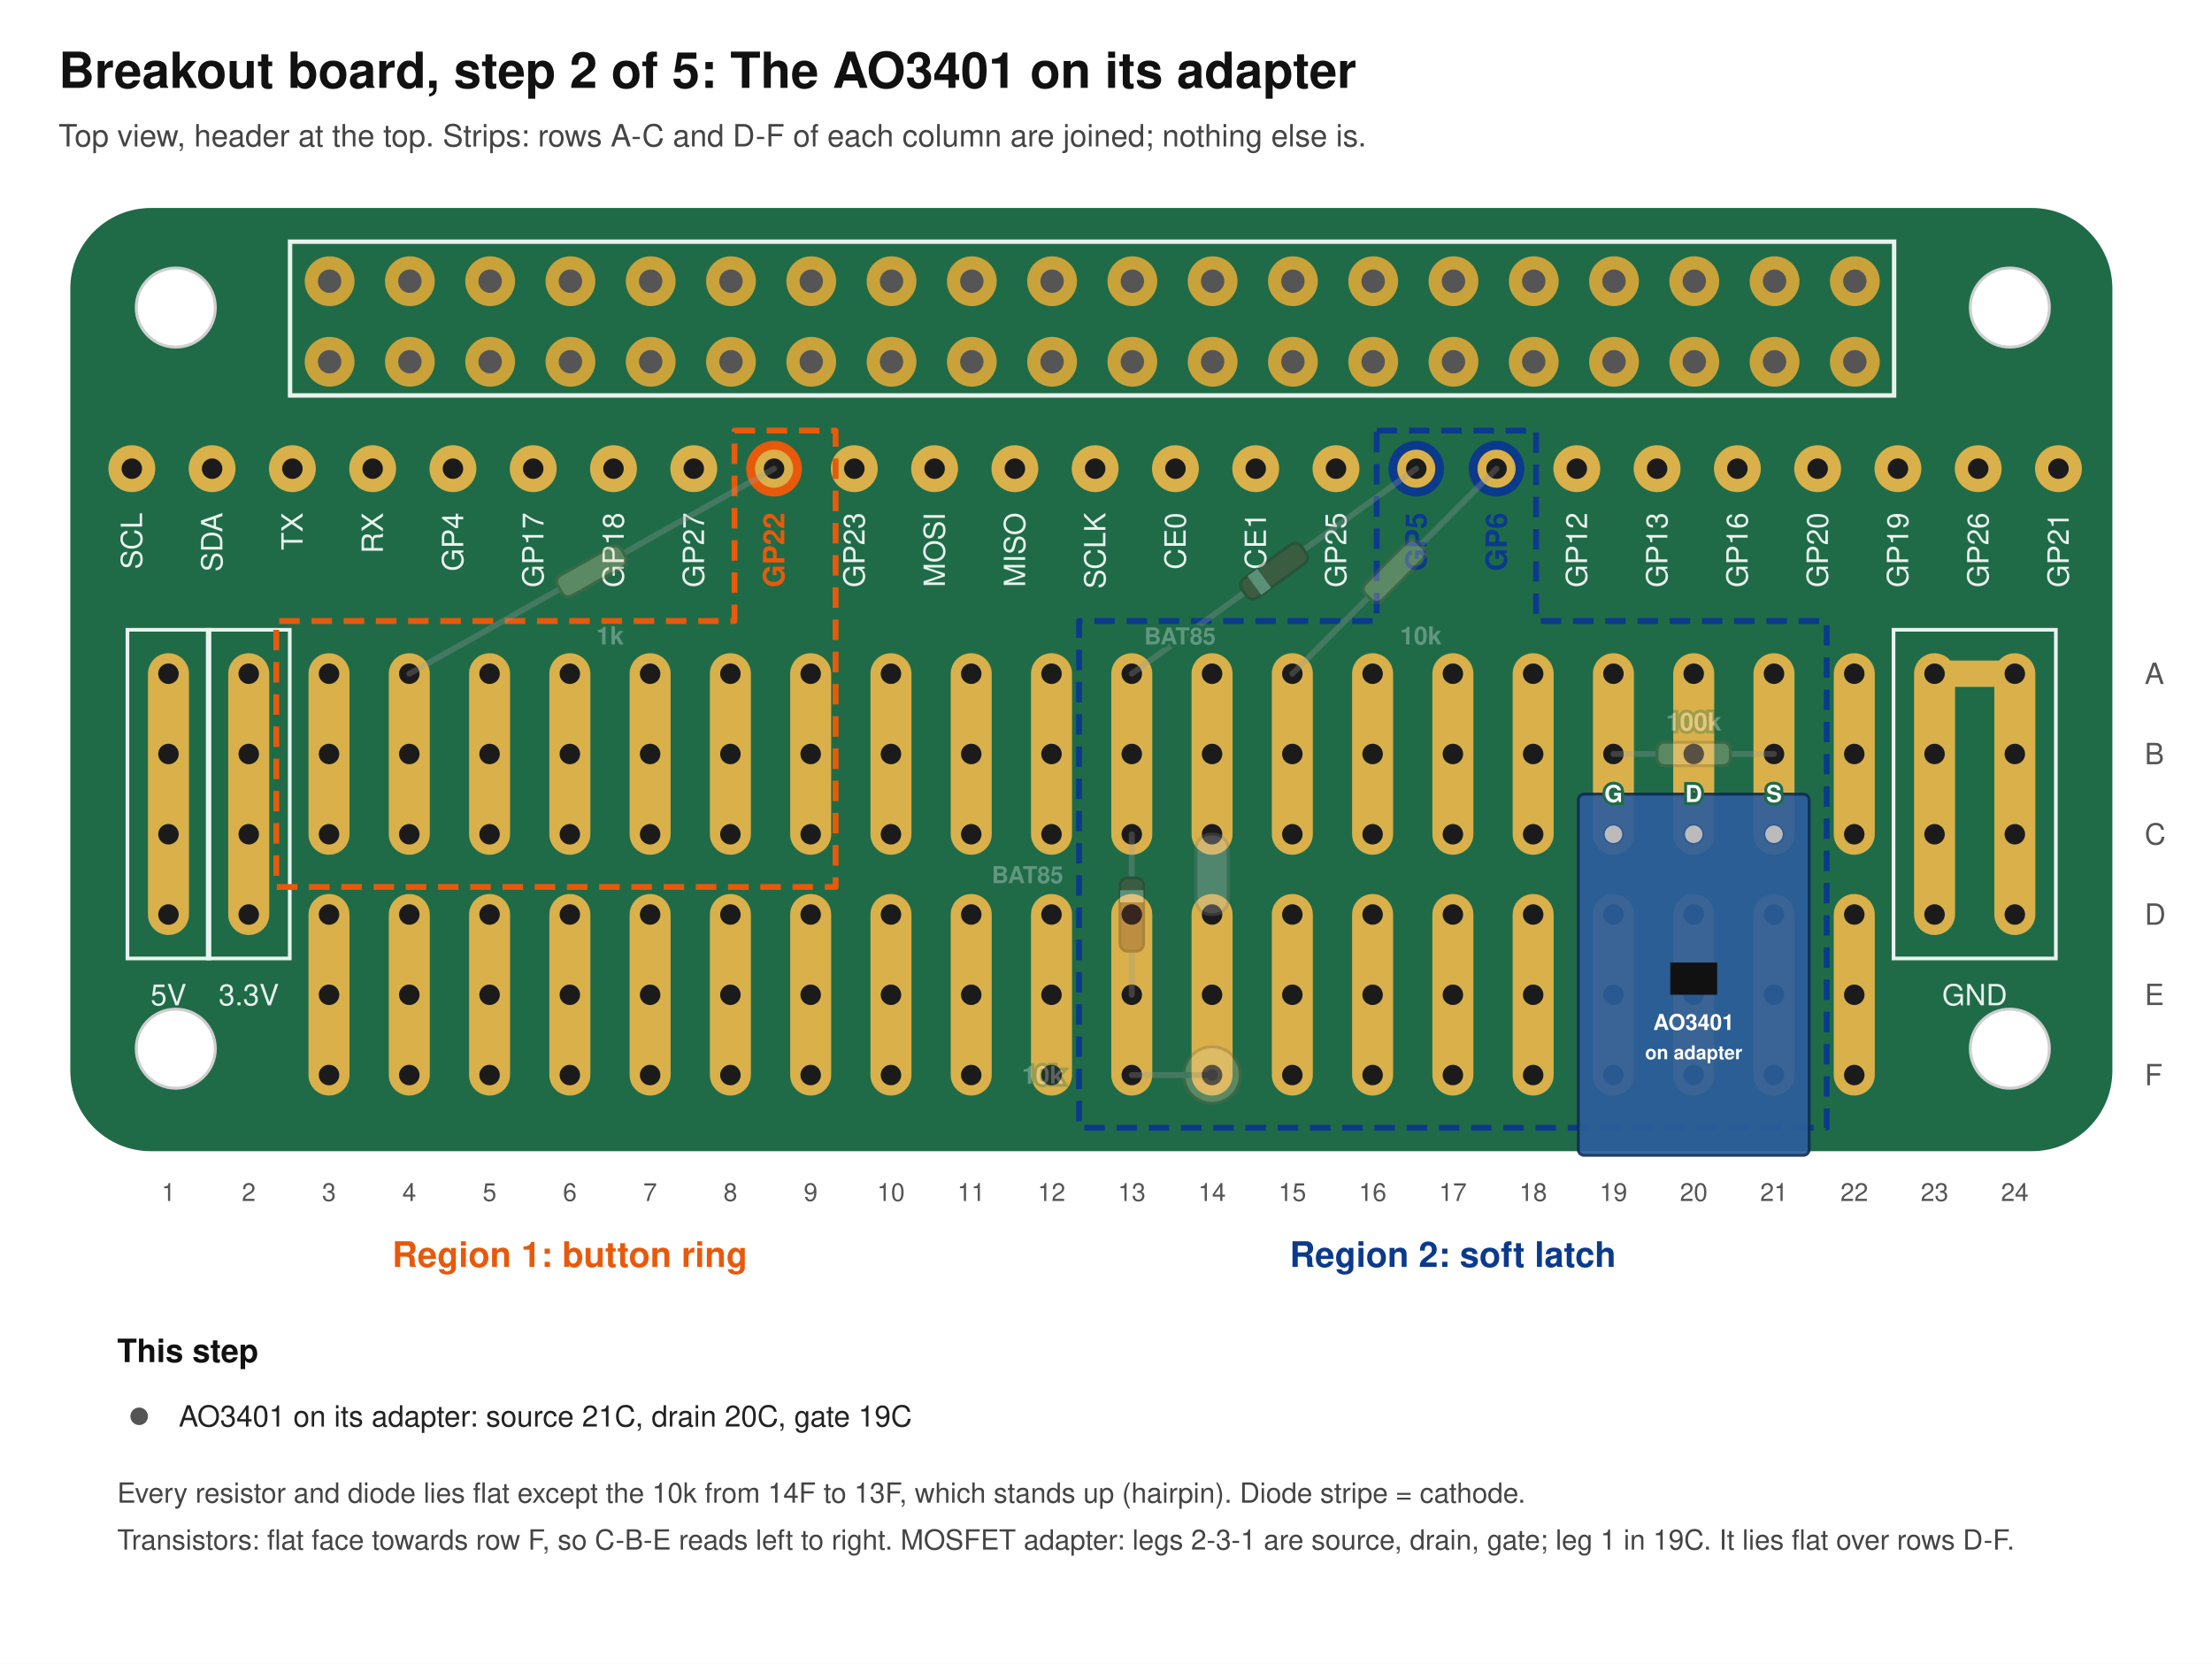
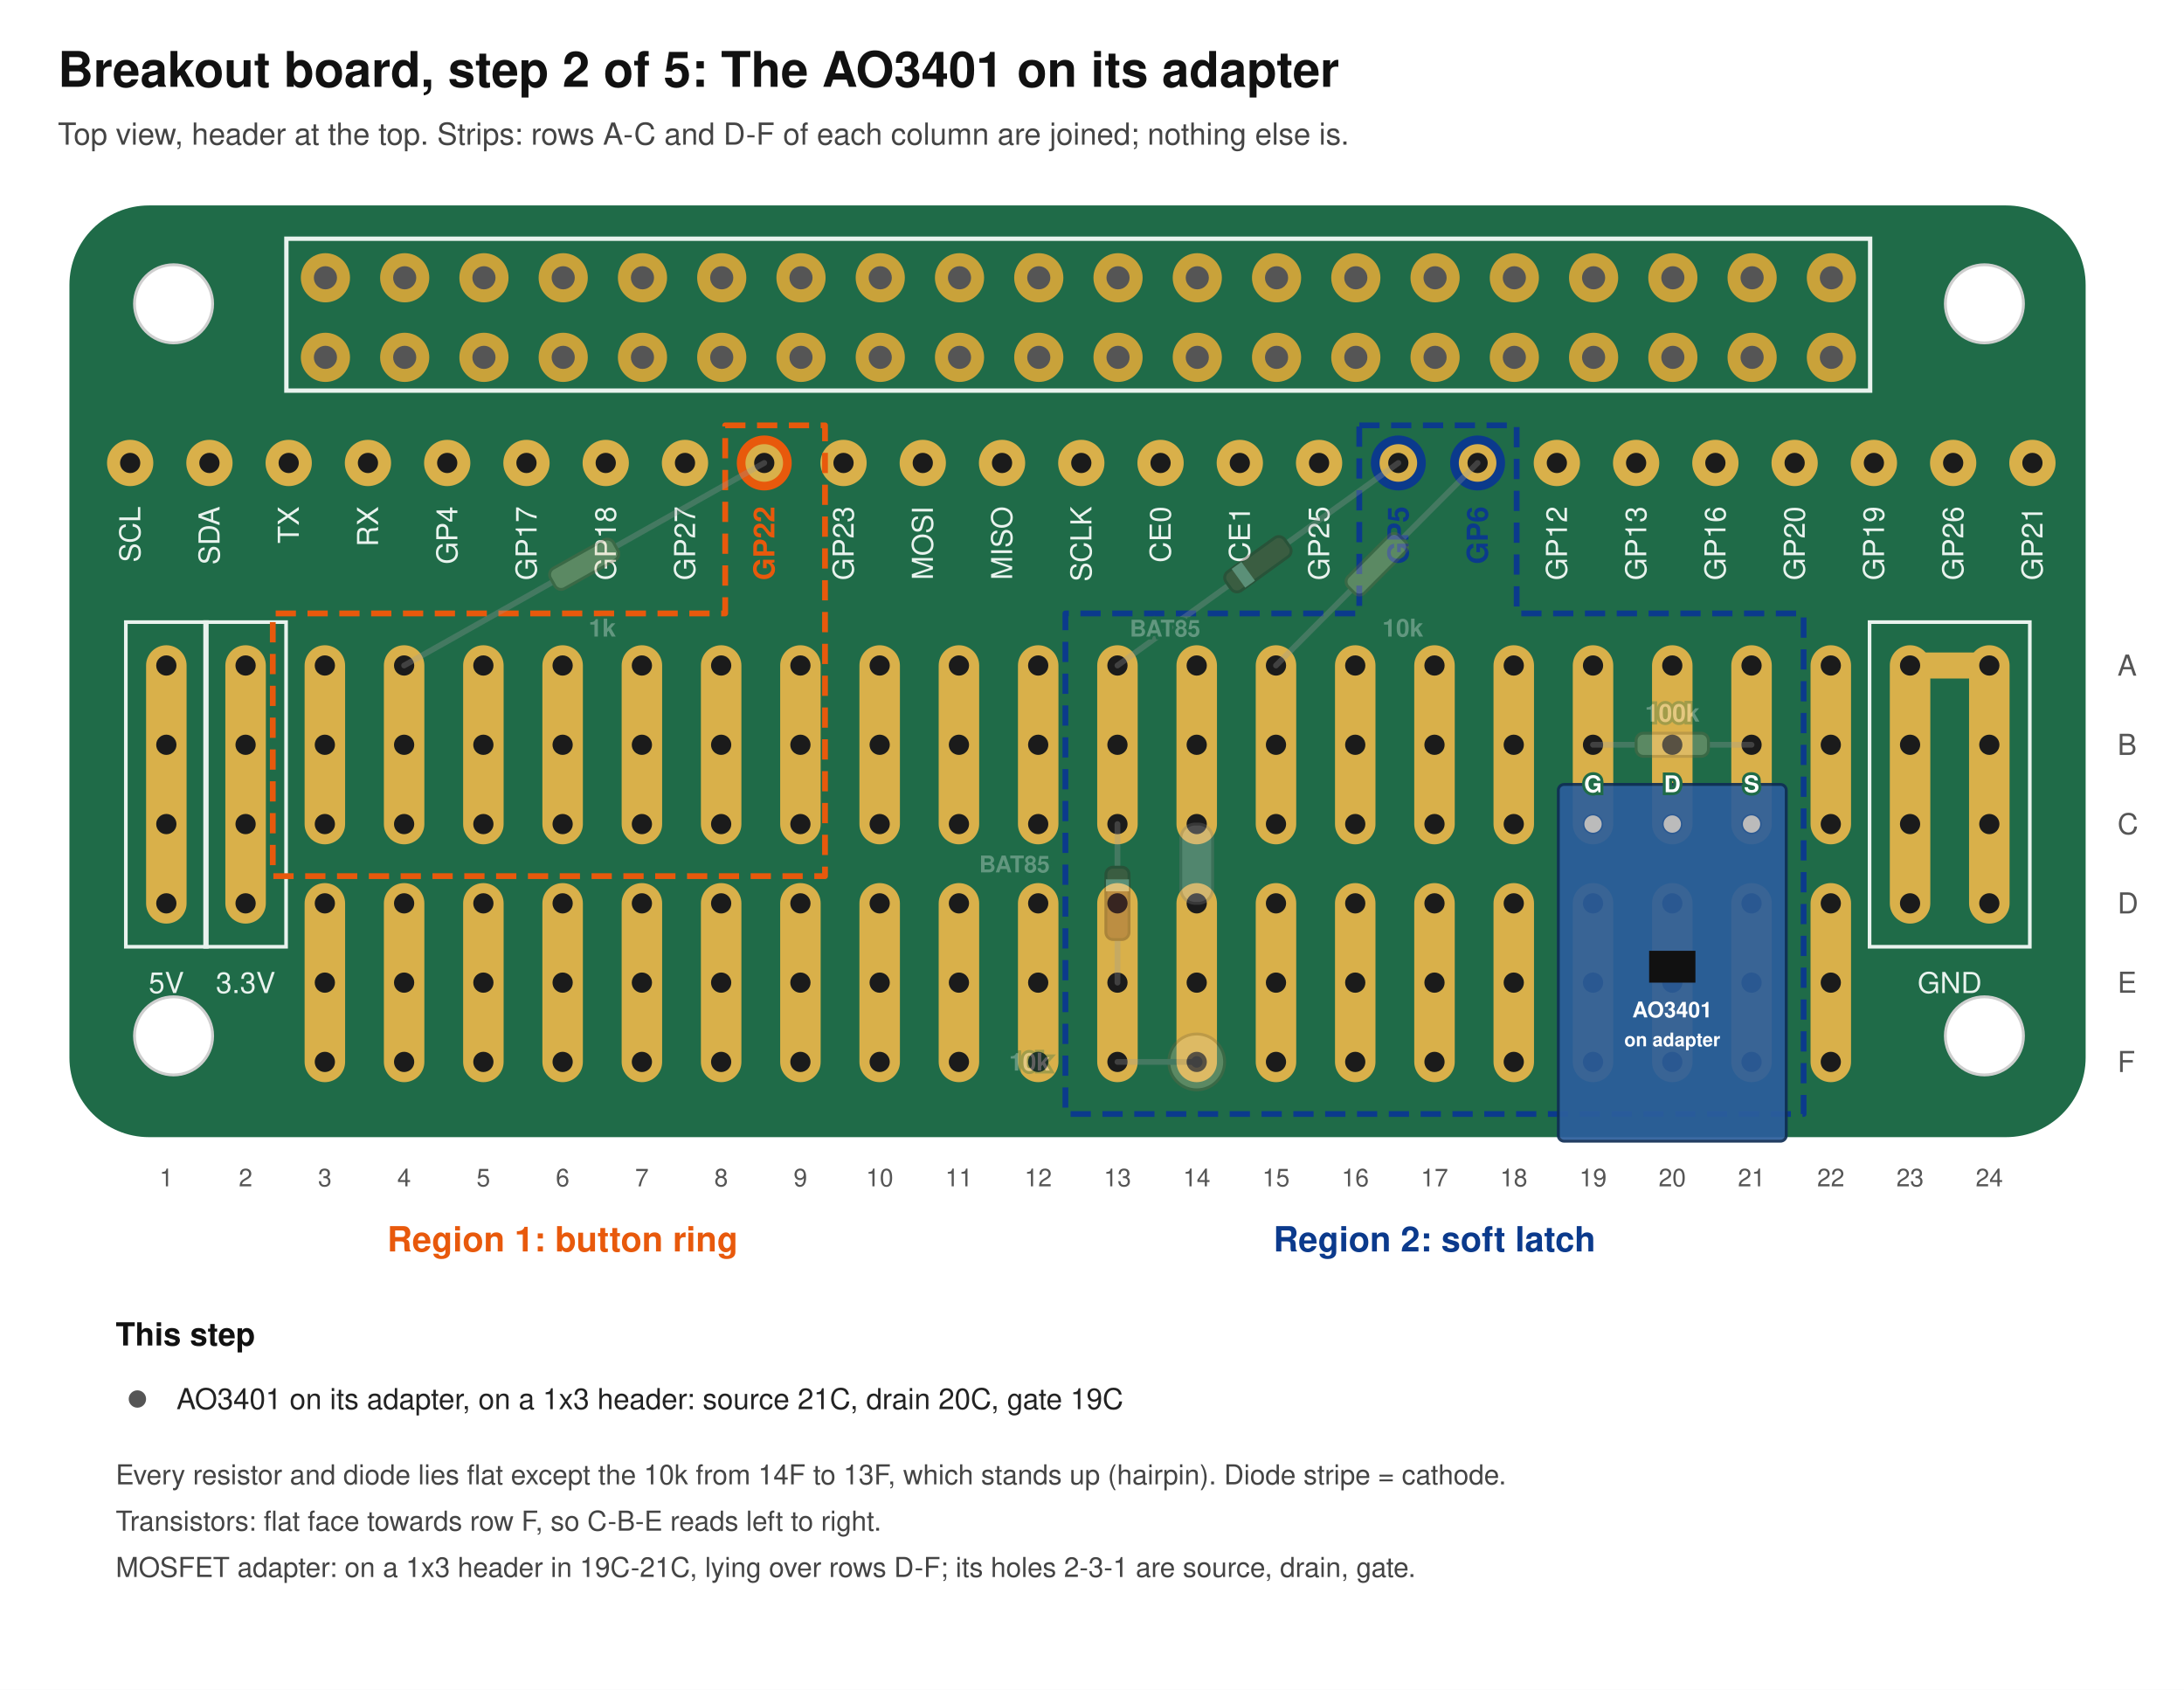
- <svg xmlns="http://www.w3.org/2000/svg" viewBox="0 0 1510 1136" width="1510" height="1136" font-family="Helvetica, Arial, sans-serif">
-   <rect width="1510" height="1136" fill="#ffffff" />
+ <svg xmlns="http://www.w3.org/2000/svg" viewBox="0 0 1510 1168" width="1510" height="1168" font-family="Helvetica, Arial, sans-serif">
+   <rect width="1510" height="1168" fill="#ffffff" />
  <text x="40.0" y="60.0" font-size="34" fill="#111" text-anchor="start" font-weight="bold">Breakout board, step 2 of 5: The AO3401 on its adapter</text>
  <text x="40.0" y="100.0" font-size="21" fill="#444" text-anchor="start">Top view, header at the top. Strips: rows A-C and D-F of each column are joined; nothing else is.</text>
  <rect x="48.0" y="142.0" width="1394.0" height="644.0" fill="#1f6b48" rx="55" />
  <circle cx="120.0" cy="210.0" r="27" fill="#ffffff" stroke="#cfcfcf" stroke-width="2" />
  <circle cx="1372.0" cy="210.0" r="27" fill="#ffffff" stroke="#cfcfcf" stroke-width="2" />
  <circle cx="120.0" cy="716.0" r="27" fill="#ffffff" stroke="#cfcfcf" stroke-width="2" />
  <circle cx="1372.0" cy="716.0" r="27" fill="#ffffff" stroke="#cfcfcf" stroke-width="2" />
  <rect x="198.0" y="165.0" width="1095.0" height="105.0" fill="none" stroke="#e9f3ee" stroke-width="3" />
  <circle cx="225.0" cy="192.0" r="17" fill="#c9a23a" stroke="none" stroke-width="0" />
  <circle cx="225.0" cy="192.0" r="8" fill="#555" stroke="none" stroke-width="0" />
  <circle cx="225.0" cy="247.0" r="17" fill="#c9a23a" stroke="none" stroke-width="0" />
  <circle cx="225.0" cy="247.0" r="8" fill="#555" stroke="none" stroke-width="0" />
  <circle cx="279.8" cy="192.0" r="17" fill="#c9a23a" stroke="none" stroke-width="0" />
  <circle cx="279.8" cy="192.0" r="8" fill="#555" stroke="none" stroke-width="0" />
  <circle cx="279.8" cy="247.0" r="17" fill="#c9a23a" stroke="none" stroke-width="0" />
  <circle cx="279.8" cy="247.0" r="8" fill="#555" stroke="none" stroke-width="0" />
  <circle cx="334.6" cy="192.0" r="17" fill="#c9a23a" stroke="none" stroke-width="0" />
  <circle cx="334.6" cy="192.0" r="8" fill="#555" stroke="none" stroke-width="0" />
  <circle cx="334.6" cy="247.0" r="17" fill="#c9a23a" stroke="none" stroke-width="0" />
  <circle cx="334.6" cy="247.0" r="8" fill="#555" stroke="none" stroke-width="0" />
  <circle cx="389.4" cy="192.0" r="17" fill="#c9a23a" stroke="none" stroke-width="0" />
  <circle cx="389.4" cy="192.0" r="8" fill="#555" stroke="none" stroke-width="0" />
  <circle cx="389.4" cy="247.0" r="17" fill="#c9a23a" stroke="none" stroke-width="0" />
  <circle cx="389.4" cy="247.0" r="8" fill="#555" stroke="none" stroke-width="0" />
  <circle cx="444.2" cy="192.0" r="17" fill="#c9a23a" stroke="none" stroke-width="0" />
  <circle cx="444.2" cy="192.0" r="8" fill="#555" stroke="none" stroke-width="0" />
  <circle cx="444.2" cy="247.0" r="17" fill="#c9a23a" stroke="none" stroke-width="0" />
  <circle cx="444.2" cy="247.0" r="8" fill="#555" stroke="none" stroke-width="0" />
  <circle cx="499.0" cy="192.0" r="17" fill="#c9a23a" stroke="none" stroke-width="0" />
  <circle cx="499.0" cy="192.0" r="8" fill="#555" stroke="none" stroke-width="0" />
  <circle cx="499.0" cy="247.0" r="17" fill="#c9a23a" stroke="none" stroke-width="0" />
  <circle cx="499.0" cy="247.0" r="8" fill="#555" stroke="none" stroke-width="0" />
  <circle cx="553.8" cy="192.0" r="17" fill="#c9a23a" stroke="none" stroke-width="0" />
  <circle cx="553.8" cy="192.0" r="8" fill="#555" stroke="none" stroke-width="0" />
  <circle cx="553.8" cy="247.0" r="17" fill="#c9a23a" stroke="none" stroke-width="0" />
  <circle cx="553.8" cy="247.0" r="8" fill="#555" stroke="none" stroke-width="0" />
  <circle cx="608.6" cy="192.0" r="17" fill="#c9a23a" stroke="none" stroke-width="0" />
  <circle cx="608.6" cy="192.0" r="8" fill="#555" stroke="none" stroke-width="0" />
  <circle cx="608.6" cy="247.0" r="17" fill="#c9a23a" stroke="none" stroke-width="0" />
  <circle cx="608.6" cy="247.0" r="8" fill="#555" stroke="none" stroke-width="0" />
  <circle cx="663.4" cy="192.0" r="17" fill="#c9a23a" stroke="none" stroke-width="0" />
  <circle cx="663.4" cy="192.0" r="8" fill="#555" stroke="none" stroke-width="0" />
  <circle cx="663.4" cy="247.0" r="17" fill="#c9a23a" stroke="none" stroke-width="0" />
  <circle cx="663.4" cy="247.0" r="8" fill="#555" stroke="none" stroke-width="0" />
  <circle cx="718.2" cy="192.0" r="17" fill="#c9a23a" stroke="none" stroke-width="0" />
  <circle cx="718.2" cy="192.0" r="8" fill="#555" stroke="none" stroke-width="0" />
  <circle cx="718.2" cy="247.0" r="17" fill="#c9a23a" stroke="none" stroke-width="0" />
  <circle cx="718.2" cy="247.0" r="8" fill="#555" stroke="none" stroke-width="0" />
  <circle cx="773.0" cy="192.0" r="17" fill="#c9a23a" stroke="none" stroke-width="0" />
  <circle cx="773.0" cy="192.0" r="8" fill="#555" stroke="none" stroke-width="0" />
  <circle cx="773.0" cy="247.0" r="17" fill="#c9a23a" stroke="none" stroke-width="0" />
  <circle cx="773.0" cy="247.0" r="8" fill="#555" stroke="none" stroke-width="0" />
  <circle cx="827.8" cy="192.0" r="17" fill="#c9a23a" stroke="none" stroke-width="0" />
  <circle cx="827.8" cy="192.0" r="8" fill="#555" stroke="none" stroke-width="0" />
  <circle cx="827.8" cy="247.0" r="17" fill="#c9a23a" stroke="none" stroke-width="0" />
  <circle cx="827.8" cy="247.0" r="8" fill="#555" stroke="none" stroke-width="0" />
  <circle cx="882.6" cy="192.0" r="17" fill="#c9a23a" stroke="none" stroke-width="0" />
  <circle cx="882.6" cy="192.0" r="8" fill="#555" stroke="none" stroke-width="0" />
  <circle cx="882.6" cy="247.0" r="17" fill="#c9a23a" stroke="none" stroke-width="0" />
  <circle cx="882.6" cy="247.0" r="8" fill="#555" stroke="none" stroke-width="0" />
  <circle cx="937.4" cy="192.0" r="17" fill="#c9a23a" stroke="none" stroke-width="0" />
  <circle cx="937.4" cy="192.0" r="8" fill="#555" stroke="none" stroke-width="0" />
  <circle cx="937.4" cy="247.0" r="17" fill="#c9a23a" stroke="none" stroke-width="0" />
  <circle cx="937.4" cy="247.0" r="8" fill="#555" stroke="none" stroke-width="0" />
  <circle cx="992.2" cy="192.0" r="17" fill="#c9a23a" stroke="none" stroke-width="0" />
  <circle cx="992.2" cy="192.0" r="8" fill="#555" stroke="none" stroke-width="0" />
  <circle cx="992.2" cy="247.0" r="17" fill="#c9a23a" stroke="none" stroke-width="0" />
  <circle cx="992.2" cy="247.0" r="8" fill="#555" stroke="none" stroke-width="0" />
  <circle cx="1047.0" cy="192.0" r="17" fill="#c9a23a" stroke="none" stroke-width="0" />
  <circle cx="1047.0" cy="192.0" r="8" fill="#555" stroke="none" stroke-width="0" />
  <circle cx="1047.0" cy="247.0" r="17" fill="#c9a23a" stroke="none" stroke-width="0" />
  <circle cx="1047.0" cy="247.0" r="8" fill="#555" stroke="none" stroke-width="0" />
  <circle cx="1101.8" cy="192.0" r="17" fill="#c9a23a" stroke="none" stroke-width="0" />
  <circle cx="1101.8" cy="192.0" r="8" fill="#555" stroke="none" stroke-width="0" />
  <circle cx="1101.8" cy="247.0" r="17" fill="#c9a23a" stroke="none" stroke-width="0" />
  <circle cx="1101.8" cy="247.0" r="8" fill="#555" stroke="none" stroke-width="0" />
  <circle cx="1156.6" cy="192.0" r="17" fill="#c9a23a" stroke="none" stroke-width="0" />
  <circle cx="1156.6" cy="192.0" r="8" fill="#555" stroke="none" stroke-width="0" />
  <circle cx="1156.6" cy="247.0" r="17" fill="#c9a23a" stroke="none" stroke-width="0" />
  <circle cx="1156.6" cy="247.0" r="8" fill="#555" stroke="none" stroke-width="0" />
  <circle cx="1211.4" cy="192.0" r="17" fill="#c9a23a" stroke="none" stroke-width="0" />
  <circle cx="1211.4" cy="192.0" r="8" fill="#555" stroke="none" stroke-width="0" />
  <circle cx="1211.4" cy="247.0" r="17" fill="#c9a23a" stroke="none" stroke-width="0" />
  <circle cx="1211.4" cy="247.0" r="8" fill="#555" stroke="none" stroke-width="0" />
  <circle cx="1266.2" cy="192.0" r="17" fill="#c9a23a" stroke="none" stroke-width="0" />
  <circle cx="1266.2" cy="192.0" r="8" fill="#555" stroke="none" stroke-width="0" />
  <circle cx="1266.2" cy="247.0" r="17" fill="#c9a23a" stroke="none" stroke-width="0" />
  <circle cx="1266.2" cy="247.0" r="8" fill="#555" stroke="none" stroke-width="0" />
  <circle cx="90.0" cy="320.0" r="16" fill="#d9b04a" stroke="none" stroke-width="0" />
  <circle cx="90.0" cy="320.0" r="7" fill="#1b1b1b" stroke="none" stroke-width="0" />
  <text transform="translate(97.0,350) rotate(-90)" text-anchor="end" font-size="20" fill="#e9f3ee">SCL</text>
  <circle cx="144.8" cy="320.0" r="16" fill="#d9b04a" stroke="none" stroke-width="0" />
  <circle cx="144.8" cy="320.0" r="7" fill="#1b1b1b" stroke="none" stroke-width="0" />
  <text transform="translate(151.8,350) rotate(-90)" text-anchor="end" font-size="20" fill="#e9f3ee">SDA</text>
  <circle cx="199.6" cy="320.0" r="16" fill="#d9b04a" stroke="none" stroke-width="0" />
  <circle cx="199.6" cy="320.0" r="7" fill="#1b1b1b" stroke="none" stroke-width="0" />
  <text transform="translate(206.6,350) rotate(-90)" text-anchor="end" font-size="20" fill="#e9f3ee">TX</text>
  <circle cx="254.4" cy="320.0" r="16" fill="#d9b04a" stroke="none" stroke-width="0" />
  <circle cx="254.4" cy="320.0" r="7" fill="#1b1b1b" stroke="none" stroke-width="0" />
  <text transform="translate(261.4,350) rotate(-90)" text-anchor="end" font-size="20" fill="#e9f3ee">RX</text>
  <circle cx="309.2" cy="320.0" r="16" fill="#d9b04a" stroke="none" stroke-width="0" />
  <circle cx="309.2" cy="320.0" r="7" fill="#1b1b1b" stroke="none" stroke-width="0" />
  <text transform="translate(316.2,350) rotate(-90)" text-anchor="end" font-size="20" fill="#e9f3ee">GP4</text>
  <circle cx="364.0" cy="320.0" r="16" fill="#d9b04a" stroke="none" stroke-width="0" />
  <circle cx="364.0" cy="320.0" r="7" fill="#1b1b1b" stroke="none" stroke-width="0" />
  <text transform="translate(371.0,350) rotate(-90)" text-anchor="end" font-size="20" fill="#e9f3ee">GP17</text>
  <circle cx="418.8" cy="320.0" r="16" fill="#d9b04a" stroke="none" stroke-width="0" />
  <circle cx="418.8" cy="320.0" r="7" fill="#1b1b1b" stroke="none" stroke-width="0" />
  <text transform="translate(425.8,350) rotate(-90)" text-anchor="end" font-size="20" fill="#e9f3ee">GP18</text>
  <circle cx="473.6" cy="320.0" r="16" fill="#d9b04a" stroke="none" stroke-width="0" />
  <circle cx="473.6" cy="320.0" r="7" fill="#1b1b1b" stroke="none" stroke-width="0" />
  <text transform="translate(480.6,350) rotate(-90)" text-anchor="end" font-size="20" fill="#e9f3ee">GP27</text>
  <circle cx="528.4" cy="320.0" r="16" fill="#d9b04a" stroke="#e8590c" stroke-width="6" />
  <circle cx="528.4" cy="320.0" r="7" fill="#1b1b1b" stroke="none" stroke-width="0" />
  <text transform="translate(535.4,350) rotate(-90)" text-anchor="end" font-size="20" font-weight="bold" fill="#e8590c">GP22</text>
  <circle cx="583.2" cy="320.0" r="16" fill="#d9b04a" stroke="none" stroke-width="0" />
  <circle cx="583.2" cy="320.0" r="7" fill="#1b1b1b" stroke="none" stroke-width="0" />
  <text transform="translate(590.2,350) rotate(-90)" text-anchor="end" font-size="20" fill="#e9f3ee">GP23</text>
  <circle cx="638.0" cy="320.0" r="16" fill="#d9b04a" stroke="none" stroke-width="0" />
  <circle cx="638.0" cy="320.0" r="7" fill="#1b1b1b" stroke="none" stroke-width="0" />
  <text transform="translate(645.0,350) rotate(-90)" text-anchor="end" font-size="20" fill="#e9f3ee">MOSI</text>
  <circle cx="692.8" cy="320.0" r="16" fill="#d9b04a" stroke="none" stroke-width="0" />
  <circle cx="692.8" cy="320.0" r="7" fill="#1b1b1b" stroke="none" stroke-width="0" />
  <text transform="translate(699.8,350) rotate(-90)" text-anchor="end" font-size="20" fill="#e9f3ee">MISO</text>
  <circle cx="747.6" cy="320.0" r="16" fill="#d9b04a" stroke="none" stroke-width="0" />
  <circle cx="747.6" cy="320.0" r="7" fill="#1b1b1b" stroke="none" stroke-width="0" />
  <text transform="translate(754.6,350) rotate(-90)" text-anchor="end" font-size="20" fill="#e9f3ee">SCLK</text>
  <circle cx="802.4" cy="320.0" r="16" fill="#d9b04a" stroke="none" stroke-width="0" />
  <circle cx="802.4" cy="320.0" r="7" fill="#1b1b1b" stroke="none" stroke-width="0" />
  <text transform="translate(809.4,350) rotate(-90)" text-anchor="end" font-size="20" fill="#e9f3ee">CE0</text>
  <circle cx="857.2" cy="320.0" r="16" fill="#d9b04a" stroke="none" stroke-width="0" />
  <circle cx="857.2" cy="320.0" r="7" fill="#1b1b1b" stroke="none" stroke-width="0" />
  <text transform="translate(864.2,350) rotate(-90)" text-anchor="end" font-size="20" fill="#e9f3ee">CE1</text>
  <circle cx="912.0" cy="320.0" r="16" fill="#d9b04a" stroke="none" stroke-width="0" />
  <circle cx="912.0" cy="320.0" r="7" fill="#1b1b1b" stroke="none" stroke-width="0" />
  <text transform="translate(919.0,350) rotate(-90)" text-anchor="end" font-size="20" fill="#e9f3ee">GP25</text>
  <circle cx="966.8" cy="320.0" r="16" fill="#d9b04a" stroke="#0b3a8c" stroke-width="6" />
  <circle cx="966.8" cy="320.0" r="7" fill="#1b1b1b" stroke="none" stroke-width="0" />
  <text transform="translate(973.8,350) rotate(-90)" text-anchor="end" font-size="20" font-weight="bold" fill="#0b3a8c">GP5</text>
  <circle cx="1021.6" cy="320.0" r="16" fill="#d9b04a" stroke="#0b3a8c" stroke-width="6" />
  <circle cx="1021.6" cy="320.0" r="7" fill="#1b1b1b" stroke="none" stroke-width="0" />
  <text transform="translate(1028.6,350) rotate(-90)" text-anchor="end" font-size="20" font-weight="bold" fill="#0b3a8c">GP6</text>
  <circle cx="1076.4" cy="320.0" r="16" fill="#d9b04a" stroke="none" stroke-width="0" />
  <circle cx="1076.4" cy="320.0" r="7" fill="#1b1b1b" stroke="none" stroke-width="0" />
  <text transform="translate(1083.4,350) rotate(-90)" text-anchor="end" font-size="20" fill="#e9f3ee">GP12</text>
  <circle cx="1131.2" cy="320.0" r="16" fill="#d9b04a" stroke="none" stroke-width="0" />
  <circle cx="1131.2" cy="320.0" r="7" fill="#1b1b1b" stroke="none" stroke-width="0" />
  <text transform="translate(1138.2,350) rotate(-90)" text-anchor="end" font-size="20" fill="#e9f3ee">GP13</text>
  <circle cx="1186.0" cy="320.0" r="16" fill="#d9b04a" stroke="none" stroke-width="0" />
  <circle cx="1186.0" cy="320.0" r="7" fill="#1b1b1b" stroke="none" stroke-width="0" />
  <text transform="translate(1193.0,350) rotate(-90)" text-anchor="end" font-size="20" fill="#e9f3ee">GP16</text>
  <circle cx="1240.8" cy="320.0" r="16" fill="#d9b04a" stroke="none" stroke-width="0" />
  <circle cx="1240.8" cy="320.0" r="7" fill="#1b1b1b" stroke="none" stroke-width="0" />
  <text transform="translate(1247.8,350) rotate(-90)" text-anchor="end" font-size="20" fill="#e9f3ee">GP20</text>
  <circle cx="1295.6" cy="320.0" r="16" fill="#d9b04a" stroke="none" stroke-width="0" />
  <circle cx="1295.6" cy="320.0" r="7" fill="#1b1b1b" stroke="none" stroke-width="0" />
  <text transform="translate(1302.6,350) rotate(-90)" text-anchor="end" font-size="20" fill="#e9f3ee">GP19</text>
  <circle cx="1350.4" cy="320.0" r="16" fill="#d9b04a" stroke="none" stroke-width="0" />
  <circle cx="1350.4" cy="320.0" r="7" fill="#1b1b1b" stroke="none" stroke-width="0" />
  <text transform="translate(1357.4,350) rotate(-90)" text-anchor="end" font-size="20" fill="#e9f3ee">GP26</text>
  <circle cx="1405.2" cy="320.0" r="16" fill="#d9b04a" stroke="none" stroke-width="0" />
  <circle cx="1405.2" cy="320.0" r="7" fill="#1b1b1b" stroke="none" stroke-width="0" />
  <text transform="translate(1412.2,350) rotate(-90)" text-anchor="end" font-size="20" fill="#e9f3ee">GP21</text>
  <rect x="87.0" y="430.0" width="56.0" height="224.4" fill="none" stroke="#e9f3ee" stroke-width="2.5" />
  <text x="115.0" y="686.4" font-size="20" fill="#e9f3ee" text-anchor="middle">5V</text>
  <rect x="141.8" y="430.0" width="56.0" height="224.4" fill="none" stroke="#e9f3ee" stroke-width="2.5" />
  <text x="169.8" y="686.4" font-size="20" fill="#e9f3ee" text-anchor="middle">3.3V</text>
  <rect x="1292.6" y="430.0" width="110.8" height="224.4" fill="none" stroke="#e9f3ee" stroke-width="2.5" />
  <text x="1348.0" y="686.4" font-size="20" fill="#e9f3ee" text-anchor="middle">GND</text>
  <rect x="101.0" y="446.0" width="28.0" height="192.4" fill="#d9b04a" rx="14" />
  <rect x="155.8" y="446.0" width="28.0" height="192.4" fill="#d9b04a" rx="14" />
  <rect x="210.6" y="446.0" width="28.0" height="137.6" fill="#d9b04a" rx="14" />
  <rect x="210.6" y="610.4" width="28.0" height="137.6" fill="#d9b04a" rx="14" />
  <rect x="265.4" y="446.0" width="28.0" height="137.6" fill="#d9b04a" rx="14" />
  <rect x="265.4" y="610.4" width="28.0" height="137.6" fill="#d9b04a" rx="14" />
  <rect x="320.2" y="446.0" width="28.0" height="137.6" fill="#d9b04a" rx="14" />
  <rect x="320.2" y="610.4" width="28.0" height="137.6" fill="#d9b04a" rx="14" />
  <rect x="375.0" y="446.0" width="28.0" height="137.6" fill="#d9b04a" rx="14" />
  <rect x="375.0" y="610.4" width="28.0" height="137.6" fill="#d9b04a" rx="14" />
  <rect x="429.8" y="446.0" width="28.0" height="137.6" fill="#d9b04a" rx="14" />
  <rect x="429.8" y="610.4" width="28.0" height="137.6" fill="#d9b04a" rx="14" />
  <rect x="484.6" y="446.0" width="28.0" height="137.6" fill="#d9b04a" rx="14" />
  <rect x="484.6" y="610.4" width="28.0" height="137.6" fill="#d9b04a" rx="14" />
  <rect x="539.4" y="446.0" width="28.0" height="137.6" fill="#d9b04a" rx="14" />
  <rect x="539.4" y="610.4" width="28.0" height="137.6" fill="#d9b04a" rx="14" />
  <rect x="594.2" y="446.0" width="28.0" height="137.6" fill="#d9b04a" rx="14" />
  <rect x="594.2" y="610.4" width="28.0" height="137.6" fill="#d9b04a" rx="14" />
  <rect x="649.0" y="446.0" width="28.0" height="137.6" fill="#d9b04a" rx="14" />
  <rect x="649.0" y="610.4" width="28.0" height="137.6" fill="#d9b04a" rx="14" />
  <rect x="703.8" y="446.0" width="28.0" height="137.6" fill="#d9b04a" rx="14" />
  <rect x="703.8" y="610.4" width="28.0" height="137.6" fill="#d9b04a" rx="14" />
  <rect x="758.6" y="446.0" width="28.0" height="137.6" fill="#d9b04a" rx="14" />
  <rect x="758.6" y="610.4" width="28.0" height="137.6" fill="#d9b04a" rx="14" />
  <rect x="813.4" y="446.0" width="28.0" height="137.6" fill="#d9b04a" rx="14" />
  <rect x="813.4" y="610.4" width="28.0" height="137.6" fill="#d9b04a" rx="14" />
  <rect x="868.2" y="446.0" width="28.0" height="137.6" fill="#d9b04a" rx="14" />
  <rect x="868.2" y="610.4" width="28.0" height="137.6" fill="#d9b04a" rx="14" />
  <rect x="923.0" y="446.0" width="28.0" height="137.6" fill="#d9b04a" rx="14" />
  <rect x="923.0" y="610.4" width="28.0" height="137.6" fill="#d9b04a" rx="14" />
  <rect x="977.8" y="446.0" width="28.0" height="137.6" fill="#d9b04a" rx="14" />
  <rect x="977.8" y="610.4" width="28.0" height="137.6" fill="#d9b04a" rx="14" />
  <rect x="1032.6" y="446.0" width="28.0" height="137.6" fill="#d9b04a" rx="14" />
  <rect x="1032.6" y="610.4" width="28.0" height="137.6" fill="#d9b04a" rx="14" />
  <rect x="1087.4" y="446.0" width="28.0" height="137.6" fill="#d9b04a" rx="14" />
  <rect x="1087.4" y="610.4" width="28.0" height="137.6" fill="#d9b04a" rx="14" />
  <rect x="1142.2" y="446.0" width="28.0" height="137.6" fill="#d9b04a" rx="14" />
  <rect x="1142.2" y="610.4" width="28.0" height="137.6" fill="#d9b04a" rx="14" />
  <rect x="1197.0" y="446.0" width="28.0" height="137.6" fill="#d9b04a" rx="14" />
  <rect x="1197.0" y="610.4" width="28.0" height="137.6" fill="#d9b04a" rx="14" />
  <rect x="1251.8" y="446.0" width="28.0" height="137.6" fill="#d9b04a" rx="14" />
  <rect x="1251.8" y="610.4" width="28.0" height="137.6" fill="#d9b04a" rx="14" />
  <rect x="1306.6" y="446.0" width="28.0" height="192.4" fill="#d9b04a" rx="14" />
  <rect x="1361.4" y="446.0" width="28.0" height="192.4" fill="#d9b04a" rx="14" />
  <rect x="1320.6" y="451.0" width="54.8" height="18.0" fill="#d9b04a" />
  <circle cx="115.0" cy="460.0" r="7" fill="#1b1b1b" stroke="none" stroke-width="0" />
  <circle cx="115.0" cy="514.8" r="7" fill="#1b1b1b" stroke="none" stroke-width="0" />
  <circle cx="115.0" cy="569.6" r="7" fill="#1b1b1b" stroke="none" stroke-width="0" />
  <circle cx="115.0" cy="624.4" r="7" fill="#1b1b1b" stroke="none" stroke-width="0" />
  <circle cx="169.8" cy="460.0" r="7" fill="#1b1b1b" stroke="none" stroke-width="0" />
  <circle cx="169.8" cy="514.8" r="7" fill="#1b1b1b" stroke="none" stroke-width="0" />
  <circle cx="169.8" cy="569.6" r="7" fill="#1b1b1b" stroke="none" stroke-width="0" />
  <circle cx="169.8" cy="624.4" r="7" fill="#1b1b1b" stroke="none" stroke-width="0" />
  <circle cx="224.6" cy="460.0" r="7" fill="#1b1b1b" stroke="none" stroke-width="0" />
  <circle cx="224.6" cy="514.8" r="7" fill="#1b1b1b" stroke="none" stroke-width="0" />
  <circle cx="224.6" cy="569.6" r="7" fill="#1b1b1b" stroke="none" stroke-width="0" />
  <circle cx="224.6" cy="624.4" r="7" fill="#1b1b1b" stroke="none" stroke-width="0" />
  <circle cx="224.6" cy="679.2" r="7" fill="#1b1b1b" stroke="none" stroke-width="0" />
  <circle cx="224.6" cy="734.0" r="7" fill="#1b1b1b" stroke="none" stroke-width="0" />
  <circle cx="279.4" cy="460.0" r="7" fill="#1b1b1b" stroke="none" stroke-width="0" />
  <circle cx="279.4" cy="514.8" r="7" fill="#1b1b1b" stroke="none" stroke-width="0" />
  <circle cx="279.4" cy="569.6" r="7" fill="#1b1b1b" stroke="none" stroke-width="0" />
  <circle cx="279.4" cy="624.4" r="7" fill="#1b1b1b" stroke="none" stroke-width="0" />
  <circle cx="279.4" cy="679.2" r="7" fill="#1b1b1b" stroke="none" stroke-width="0" />
  <circle cx="279.4" cy="734.0" r="7" fill="#1b1b1b" stroke="none" stroke-width="0" />
  <circle cx="334.2" cy="460.0" r="7" fill="#1b1b1b" stroke="none" stroke-width="0" />
  <circle cx="334.2" cy="514.8" r="7" fill="#1b1b1b" stroke="none" stroke-width="0" />
  <circle cx="334.2" cy="569.6" r="7" fill="#1b1b1b" stroke="none" stroke-width="0" />
  <circle cx="334.2" cy="624.4" r="7" fill="#1b1b1b" stroke="none" stroke-width="0" />
  <circle cx="334.2" cy="679.2" r="7" fill="#1b1b1b" stroke="none" stroke-width="0" />
  <circle cx="334.2" cy="734.0" r="7" fill="#1b1b1b" stroke="none" stroke-width="0" />
  <circle cx="389.0" cy="460.0" r="7" fill="#1b1b1b" stroke="none" stroke-width="0" />
  <circle cx="389.0" cy="514.8" r="7" fill="#1b1b1b" stroke="none" stroke-width="0" />
  <circle cx="389.0" cy="569.6" r="7" fill="#1b1b1b" stroke="none" stroke-width="0" />
  <circle cx="389.0" cy="624.4" r="7" fill="#1b1b1b" stroke="none" stroke-width="0" />
  <circle cx="389.0" cy="679.2" r="7" fill="#1b1b1b" stroke="none" stroke-width="0" />
  <circle cx="389.0" cy="734.0" r="7" fill="#1b1b1b" stroke="none" stroke-width="0" />
  <circle cx="443.8" cy="460.0" r="7" fill="#1b1b1b" stroke="none" stroke-width="0" />
  <circle cx="443.8" cy="514.8" r="7" fill="#1b1b1b" stroke="none" stroke-width="0" />
  <circle cx="443.8" cy="569.6" r="7" fill="#1b1b1b" stroke="none" stroke-width="0" />
  <circle cx="443.8" cy="624.4" r="7" fill="#1b1b1b" stroke="none" stroke-width="0" />
  <circle cx="443.8" cy="679.2" r="7" fill="#1b1b1b" stroke="none" stroke-width="0" />
  <circle cx="443.8" cy="734.0" r="7" fill="#1b1b1b" stroke="none" stroke-width="0" />
  <circle cx="498.6" cy="460.0" r="7" fill="#1b1b1b" stroke="none" stroke-width="0" />
  <circle cx="498.6" cy="514.8" r="7" fill="#1b1b1b" stroke="none" stroke-width="0" />
  <circle cx="498.6" cy="569.6" r="7" fill="#1b1b1b" stroke="none" stroke-width="0" />
  <circle cx="498.6" cy="624.4" r="7" fill="#1b1b1b" stroke="none" stroke-width="0" />
  <circle cx="498.6" cy="679.2" r="7" fill="#1b1b1b" stroke="none" stroke-width="0" />
  <circle cx="498.6" cy="734.0" r="7" fill="#1b1b1b" stroke="none" stroke-width="0" />
  <circle cx="553.4" cy="460.0" r="7" fill="#1b1b1b" stroke="none" stroke-width="0" />
  <circle cx="553.4" cy="514.8" r="7" fill="#1b1b1b" stroke="none" stroke-width="0" />
  <circle cx="553.4" cy="569.6" r="7" fill="#1b1b1b" stroke="none" stroke-width="0" />
  <circle cx="553.4" cy="624.4" r="7" fill="#1b1b1b" stroke="none" stroke-width="0" />
  <circle cx="553.4" cy="679.2" r="7" fill="#1b1b1b" stroke="none" stroke-width="0" />
  <circle cx="553.4" cy="734.0" r="7" fill="#1b1b1b" stroke="none" stroke-width="0" />
  <circle cx="608.2" cy="460.0" r="7" fill="#1b1b1b" stroke="none" stroke-width="0" />
  <circle cx="608.2" cy="514.8" r="7" fill="#1b1b1b" stroke="none" stroke-width="0" />
  <circle cx="608.2" cy="569.6" r="7" fill="#1b1b1b" stroke="none" stroke-width="0" />
  <circle cx="608.2" cy="624.4" r="7" fill="#1b1b1b" stroke="none" stroke-width="0" />
  <circle cx="608.2" cy="679.2" r="7" fill="#1b1b1b" stroke="none" stroke-width="0" />
  <circle cx="608.2" cy="734.0" r="7" fill="#1b1b1b" stroke="none" stroke-width="0" />
  <circle cx="663.0" cy="460.0" r="7" fill="#1b1b1b" stroke="none" stroke-width="0" />
  <circle cx="663.0" cy="514.8" r="7" fill="#1b1b1b" stroke="none" stroke-width="0" />
  <circle cx="663.0" cy="569.6" r="7" fill="#1b1b1b" stroke="none" stroke-width="0" />
  <circle cx="663.0" cy="624.4" r="7" fill="#1b1b1b" stroke="none" stroke-width="0" />
  <circle cx="663.0" cy="679.2" r="7" fill="#1b1b1b" stroke="none" stroke-width="0" />
  <circle cx="663.0" cy="734.0" r="7" fill="#1b1b1b" stroke="none" stroke-width="0" />
  <circle cx="717.8" cy="460.0" r="7" fill="#1b1b1b" stroke="none" stroke-width="0" />
  <circle cx="717.8" cy="514.8" r="7" fill="#1b1b1b" stroke="none" stroke-width="0" />
  <circle cx="717.8" cy="569.6" r="7" fill="#1b1b1b" stroke="none" stroke-width="0" />
  <circle cx="717.8" cy="624.4" r="7" fill="#1b1b1b" stroke="none" stroke-width="0" />
  <circle cx="717.8" cy="679.2" r="7" fill="#1b1b1b" stroke="none" stroke-width="0" />
  <circle cx="717.8" cy="734.0" r="7" fill="#1b1b1b" stroke="none" stroke-width="0" />
  <circle cx="772.6" cy="460.0" r="7" fill="#1b1b1b" stroke="none" stroke-width="0" />
  <circle cx="772.6" cy="514.8" r="7" fill="#1b1b1b" stroke="none" stroke-width="0" />
  <circle cx="772.6" cy="569.6" r="7" fill="#1b1b1b" stroke="none" stroke-width="0" />
  <circle cx="772.6" cy="624.4" r="7" fill="#1b1b1b" stroke="none" stroke-width="0" />
  <circle cx="772.6" cy="679.2" r="7" fill="#1b1b1b" stroke="none" stroke-width="0" />
  <circle cx="772.6" cy="734.0" r="7" fill="#1b1b1b" stroke="none" stroke-width="0" />
  <circle cx="827.4" cy="460.0" r="7" fill="#1b1b1b" stroke="none" stroke-width="0" />
  <circle cx="827.4" cy="514.8" r="7" fill="#1b1b1b" stroke="none" stroke-width="0" />
  <circle cx="827.4" cy="569.6" r="7" fill="#1b1b1b" stroke="none" stroke-width="0" />
  <circle cx="827.4" cy="624.4" r="7" fill="#1b1b1b" stroke="none" stroke-width="0" />
  <circle cx="827.4" cy="679.2" r="7" fill="#1b1b1b" stroke="none" stroke-width="0" />
  <circle cx="827.4" cy="734.0" r="7" fill="#1b1b1b" stroke="none" stroke-width="0" />
  <circle cx="882.2" cy="460.0" r="7" fill="#1b1b1b" stroke="none" stroke-width="0" />
  <circle cx="882.2" cy="514.8" r="7" fill="#1b1b1b" stroke="none" stroke-width="0" />
  <circle cx="882.2" cy="569.6" r="7" fill="#1b1b1b" stroke="none" stroke-width="0" />
  <circle cx="882.2" cy="624.4" r="7" fill="#1b1b1b" stroke="none" stroke-width="0" />
  <circle cx="882.2" cy="679.2" r="7" fill="#1b1b1b" stroke="none" stroke-width="0" />
  <circle cx="882.2" cy="734.0" r="7" fill="#1b1b1b" stroke="none" stroke-width="0" />
  <circle cx="937.0" cy="460.0" r="7" fill="#1b1b1b" stroke="none" stroke-width="0" />
  <circle cx="937.0" cy="514.8" r="7" fill="#1b1b1b" stroke="none" stroke-width="0" />
  <circle cx="937.0" cy="569.6" r="7" fill="#1b1b1b" stroke="none" stroke-width="0" />
  <circle cx="937.0" cy="624.4" r="7" fill="#1b1b1b" stroke="none" stroke-width="0" />
  <circle cx="937.0" cy="679.2" r="7" fill="#1b1b1b" stroke="none" stroke-width="0" />
  <circle cx="937.0" cy="734.0" r="7" fill="#1b1b1b" stroke="none" stroke-width="0" />
  <circle cx="991.8" cy="460.0" r="7" fill="#1b1b1b" stroke="none" stroke-width="0" />
  <circle cx="991.8" cy="514.8" r="7" fill="#1b1b1b" stroke="none" stroke-width="0" />
  <circle cx="991.8" cy="569.6" r="7" fill="#1b1b1b" stroke="none" stroke-width="0" />
  <circle cx="991.8" cy="624.4" r="7" fill="#1b1b1b" stroke="none" stroke-width="0" />
  <circle cx="991.8" cy="679.2" r="7" fill="#1b1b1b" stroke="none" stroke-width="0" />
  <circle cx="991.8" cy="734.0" r="7" fill="#1b1b1b" stroke="none" stroke-width="0" />
  <circle cx="1046.6" cy="460.0" r="7" fill="#1b1b1b" stroke="none" stroke-width="0" />
  <circle cx="1046.6" cy="514.8" r="7" fill="#1b1b1b" stroke="none" stroke-width="0" />
  <circle cx="1046.6" cy="569.6" r="7" fill="#1b1b1b" stroke="none" stroke-width="0" />
  <circle cx="1046.6" cy="624.4" r="7" fill="#1b1b1b" stroke="none" stroke-width="0" />
  <circle cx="1046.6" cy="679.2" r="7" fill="#1b1b1b" stroke="none" stroke-width="0" />
  <circle cx="1046.6" cy="734.0" r="7" fill="#1b1b1b" stroke="none" stroke-width="0" />
  <circle cx="1101.4" cy="460.0" r="7" fill="#1b1b1b" stroke="none" stroke-width="0" />
  <circle cx="1101.4" cy="514.8" r="7" fill="#1b1b1b" stroke="none" stroke-width="0" />
  <circle cx="1101.4" cy="569.6" r="7" fill="#1b1b1b" stroke="none" stroke-width="0" />
  <circle cx="1101.4" cy="624.4" r="7" fill="#1b1b1b" stroke="none" stroke-width="0" />
  <circle cx="1101.4" cy="679.2" r="7" fill="#1b1b1b" stroke="none" stroke-width="0" />
  <circle cx="1101.4" cy="734.0" r="7" fill="#1b1b1b" stroke="none" stroke-width="0" />
  <circle cx="1156.2" cy="460.0" r="7" fill="#1b1b1b" stroke="none" stroke-width="0" />
  <circle cx="1156.2" cy="514.8" r="7" fill="#1b1b1b" stroke="none" stroke-width="0" />
  <circle cx="1156.2" cy="569.6" r="7" fill="#1b1b1b" stroke="none" stroke-width="0" />
  <circle cx="1156.2" cy="624.4" r="7" fill="#1b1b1b" stroke="none" stroke-width="0" />
  <circle cx="1156.2" cy="679.2" r="7" fill="#1b1b1b" stroke="none" stroke-width="0" />
  <circle cx="1156.2" cy="734.0" r="7" fill="#1b1b1b" stroke="none" stroke-width="0" />
  <circle cx="1211.0" cy="460.0" r="7" fill="#1b1b1b" stroke="none" stroke-width="0" />
  <circle cx="1211.0" cy="514.8" r="7" fill="#1b1b1b" stroke="none" stroke-width="0" />
  <circle cx="1211.0" cy="569.6" r="7" fill="#1b1b1b" stroke="none" stroke-width="0" />
  <circle cx="1211.0" cy="624.4" r="7" fill="#1b1b1b" stroke="none" stroke-width="0" />
  <circle cx="1211.0" cy="679.2" r="7" fill="#1b1b1b" stroke="none" stroke-width="0" />
  <circle cx="1211.0" cy="734.0" r="7" fill="#1b1b1b" stroke="none" stroke-width="0" />
  <circle cx="1265.8" cy="460.0" r="7" fill="#1b1b1b" stroke="none" stroke-width="0" />
  <circle cx="1265.8" cy="514.8" r="7" fill="#1b1b1b" stroke="none" stroke-width="0" />
  <circle cx="1265.8" cy="569.6" r="7" fill="#1b1b1b" stroke="none" stroke-width="0" />
  <circle cx="1265.8" cy="624.4" r="7" fill="#1b1b1b" stroke="none" stroke-width="0" />
  <circle cx="1265.8" cy="679.2" r="7" fill="#1b1b1b" stroke="none" stroke-width="0" />
  <circle cx="1265.8" cy="734.0" r="7" fill="#1b1b1b" stroke="none" stroke-width="0" />
  <circle cx="1320.6" cy="460.0" r="7" fill="#1b1b1b" stroke="none" stroke-width="0" />
  <circle cx="1320.6" cy="514.8" r="7" fill="#1b1b1b" stroke="none" stroke-width="0" />
  <circle cx="1320.6" cy="569.6" r="7" fill="#1b1b1b" stroke="none" stroke-width="0" />
  <circle cx="1320.6" cy="624.4" r="7" fill="#1b1b1b" stroke="none" stroke-width="0" />
  <circle cx="1375.4" cy="460.0" r="7" fill="#1b1b1b" stroke="none" stroke-width="0" />
  <circle cx="1375.4" cy="514.8" r="7" fill="#1b1b1b" stroke="none" stroke-width="0" />
  <circle cx="1375.4" cy="569.6" r="7" fill="#1b1b1b" stroke="none" stroke-width="0" />
  <circle cx="1375.4" cy="624.4" r="7" fill="#1b1b1b" stroke="none" stroke-width="0" />
  <text x="115.0" y="820.0" font-size="17" fill="#555" text-anchor="middle">1</text>
  <text x="169.8" y="820.0" font-size="17" fill="#555" text-anchor="middle">2</text>
  <text x="224.6" y="820.0" font-size="17" fill="#555" text-anchor="middle">3</text>
  <text x="279.4" y="820.0" font-size="17" fill="#555" text-anchor="middle">4</text>
  <text x="334.2" y="820.0" font-size="17" fill="#555" text-anchor="middle">5</text>
  <text x="389.0" y="820.0" font-size="17" fill="#555" text-anchor="middle">6</text>
  <text x="443.8" y="820.0" font-size="17" fill="#555" text-anchor="middle">7</text>
  <text x="498.6" y="820.0" font-size="17" fill="#555" text-anchor="middle">8</text>
  <text x="553.4" y="820.0" font-size="17" fill="#555" text-anchor="middle">9</text>
  <text x="608.2" y="820.0" font-size="17" fill="#555" text-anchor="middle">10</text>
  <text x="663.0" y="820.0" font-size="17" fill="#555" text-anchor="middle">11</text>
  <text x="717.8" y="820.0" font-size="17" fill="#555" text-anchor="middle">12</text>
  <text x="772.6" y="820.0" font-size="17" fill="#555" text-anchor="middle">13</text>
  <text x="827.4" y="820.0" font-size="17" fill="#555" text-anchor="middle">14</text>
  <text x="882.2" y="820.0" font-size="17" fill="#555" text-anchor="middle">15</text>
  <text x="937.0" y="820.0" font-size="17" fill="#555" text-anchor="middle">16</text>
  <text x="991.8" y="820.0" font-size="17" fill="#555" text-anchor="middle">17</text>
  <text x="1046.6" y="820.0" font-size="17" fill="#555" text-anchor="middle">18</text>
  <text x="1101.4" y="820.0" font-size="17" fill="#555" text-anchor="middle">19</text>
  <text x="1156.2" y="820.0" font-size="17" fill="#555" text-anchor="middle">20</text>
  <text x="1211.0" y="820.0" font-size="17" fill="#555" text-anchor="middle">21</text>
  <text x="1265.8" y="820.0" font-size="17" fill="#555" text-anchor="middle">22</text>
  <text x="1320.6" y="820.0" font-size="17" fill="#555" text-anchor="middle">23</text>
  <text x="1375.4" y="820.0" font-size="17" fill="#555" text-anchor="middle">24</text>
  <text x="1464.0" y="467.0" font-size="20" fill="#555" text-anchor="start">A</text>
  <text x="1464.0" y="521.8" font-size="20" fill="#555" text-anchor="start">B</text>
  <text x="1464.0" y="576.6" font-size="20" fill="#555" text-anchor="start">C</text>
  <text x="1464.0" y="631.4" font-size="20" fill="#555" text-anchor="start">D</text>
  <text x="1464.0" y="686.2" font-size="20" fill="#555" text-anchor="start">E</text>
  <text x="1464.0" y="741.0" font-size="20" fill="#555" text-anchor="start">F</text>
  <path d="M 501.4 294 H 570.4 V 424.0 H 570.4 V 605.6 H 188.6 V 424.0 H 501.4 Z" fill="none" stroke="#e8590c" stroke-width="4" stroke-dasharray="14 8" stroke-linejoin="round" />
  <text x="389.0" y="865.0" font-size="24" fill="#e8590c" text-anchor="middle" font-weight="bold">Region 1: button ring</text>
  <path d="M 939.8 294 H 1048.6 V 424.0 H 1247.0 V 770.0 H 736.6 V 424.0 H 939.8 Z" fill="none" stroke="#0b3a8c" stroke-width="4" stroke-dasharray="14 8" stroke-linejoin="round" />
  <text x="991.8" y="865.0" font-size="24" fill="#0b3a8c" text-anchor="middle" font-weight="bold">Region 2: soft latch</text>
  <g opacity="0.3">
    <line x1="528.4" y1="320.0" x2="279.4" y2="460.0" stroke="#9a9a9a" stroke-width="4" stroke-linecap="round" />
    <g transform="translate(403.9,390.0) rotate(150.7)">
      <rect x="-25.0" y="-8.0" width="50" height="16" rx="5" fill="#e7cfa0" stroke="#7a6440" stroke-width="2" />
    </g>
    <text x="416.4" y="440.0" font-size="17" fill="#fff" text-anchor="middle" font-weight="bold" stroke="#1f6b48" stroke-width="4" paint-order="stroke">1k</text>
    <line x1="1021.6" y1="320.0" x2="882.2" y2="460.0" stroke="#9a9a9a" stroke-width="4" stroke-linecap="round" />
    <g transform="translate(951.9,390.0) rotate(134.9)">
      <rect x="-25.0" y="-8.0" width="50" height="16" rx="5" fill="#e7cfa0" stroke="#7a6440" stroke-width="2" />
    </g>
    <text x="969.9" y="440.0" font-size="17" fill="#fff" text-anchor="middle" font-weight="bold" stroke="#1f6b48" stroke-width="4" paint-order="stroke">10k</text>
    <circle cx="827.4" cy="734.0" r="19.305" fill="#e7cfa0" stroke="#7a6440" stroke-width="2" />
    <line x1="827.4" y1="734.0" x2="772.6" y2="734.0" stroke="#9a9a9a" stroke-width="4" stroke-linecap="round" />
    <circle cx="827.4" cy="734.0" r="4" fill="#9a9a9a" stroke="none" stroke-width="0" />
    <text x="711.8" y="740.0" font-size="17" fill="#fff" text-anchor="middle" font-weight="bold" stroke="#1f6b48" stroke-width="4" paint-order="stroke">10k</text>
    <line x1="1101.4" y1="514.8" x2="1211.0" y2="514.8" stroke="#9a9a9a" stroke-width="4" stroke-linecap="round" />
    <g transform="translate(1156.2,514.8) rotate(0.0)">
      <rect x="-25.0" y="-8.0" width="50" height="16" rx="5" fill="#e7cfa0" stroke="#7a6440" stroke-width="2" />
    </g>
    <text x="1156.2" y="498.8" font-size="17" fill="#fff" text-anchor="middle" font-weight="bold" stroke="#1f6b48" stroke-width="4" paint-order="stroke">100k</text>
    <line x1="966.8" y1="320.0" x2="772.6" y2="460.0" stroke="#9a9a9a" stroke-width="4" stroke-linecap="round" />
    <g transform="translate(869.7,390.0) rotate(144.2)">
      <rect x="-25.0" y="-8.0" width="50" height="16" rx="5" fill="#7a3b2e" stroke="#3b1b14" stroke-width="2" />
      <rect x="8.3" y="-8.0" width="8.3" height="16" fill="#e6e6e6" />
    </g>
    <text x="805.5" y="440.0" font-size="16" fill="#fff" text-anchor="middle" font-weight="bold" stroke="#1f6b48" stroke-width="4" paint-order="stroke">BAT85</text>
    <line x1="772.6" y1="679.2" x2="772.6" y2="569.6" stroke="#9a9a9a" stroke-width="4" stroke-linecap="round" />
    <g transform="translate(772.6,624.4) rotate(-90.0)">
      <rect x="-25.0" y="-8.0" width="50" height="16" rx="5" fill="#7a3b2e" stroke="#3b1b14" stroke-width="2" />
      <rect x="8.3" y="-8.0" width="8.3" height="16" fill="#e6e6e6" />
    </g>
    <text x="701.4" y="603.0" font-size="16" fill="#fff" text-anchor="middle" font-weight="bold" stroke="#1f6b48" stroke-width="4" paint-order="stroke">BAT85</text>
    <rect x="816.4" y="569.6" width="22.0" height="54.8" fill="#c7c7c7" rx="10" stroke="#7d7d7d" stroke-width="2" />
  </g>
  <rect x="1077.4" y="542.2" width="157.6" height="246.6" fill="#2b5d9b" rx="4" stroke="#0f2e55" stroke-width="2" opacity="0.92" />
  <rect x="1140.2" y="657.2" width="32.0" height="22.0" fill="#111" />
  <circle cx="1211.0" cy="569.6" r="6" fill="#bbb" stroke="none" stroke-width="0" />
  <text x="1211.0" y="547.6" font-size="16" fill="#fff" text-anchor="middle" font-weight="bold" stroke="#1f6b48" stroke-width="4" paint-order="stroke">S</text>
  <circle cx="1156.2" cy="569.6" r="6" fill="#bbb" stroke="none" stroke-width="0" />
  <text x="1156.2" y="547.6" font-size="16" fill="#fff" text-anchor="middle" font-weight="bold" stroke="#1f6b48" stroke-width="4" paint-order="stroke">D</text>
  <circle cx="1101.4" cy="569.6" r="6" fill="#bbb" stroke="none" stroke-width="0" />
  <text x="1101.4" y="547.6" font-size="16" fill="#fff" text-anchor="middle" font-weight="bold" stroke="#1f6b48" stroke-width="4" paint-order="stroke">G</text>
  <text x="1156.2" y="703.2" font-size="15" fill="#fff" text-anchor="middle" font-weight="bold">AO3401</text>
  <text x="1156.2" y="723.2" font-size="13" fill="#fff" text-anchor="middle" font-weight="bold">on adapter</text>
  <text x="80.0" y="930.0" font-size="22" fill="#111" text-anchor="start" font-weight="bold">This step</text>
  <circle cx="95.0" cy="967.0" r="6" fill="#555" stroke="none" stroke-width="0" />
-   <text x="122.0" y="974.0" font-size="20" fill="#222" text-anchor="start">AO3401 on its adapter: source 21C, drain 20C, gate 19C</text>
+   <text x="122.0" y="974.0" font-size="20" fill="#222" text-anchor="start">AO3401 on its adapter, on a 1x3 header: source 21C, drain 20C, gate 19C</text>
  <text x="80.0" y="1026.0" font-size="19" fill="#444" text-anchor="start">Every resistor and diode lies flat except the 10k from 14F to 13F, which stands up (hairpin). Diode stripe = cathode.</text>
-   <text x="80.0" y="1058.0" font-size="19" fill="#444" text-anchor="start">Transistors: flat face towards row F, so C-B-E reads left to right. MOSFET adapter: legs 2-3-1 are source, drain, gate; leg 1 in 19C. It lies flat over rows D-F.</text>
+   <text x="80.0" y="1058.0" font-size="19" fill="#444" text-anchor="start">Transistors: flat face towards row F, so C-B-E reads left to right.</text>
+   <text x="80.0" y="1090.0" font-size="19" fill="#444" text-anchor="start">MOSFET adapter: on a 1x3 header in 19C-21C, lying over rows D-F; its holes 2-3-1 are source, drain, gate.</text>
</svg>
